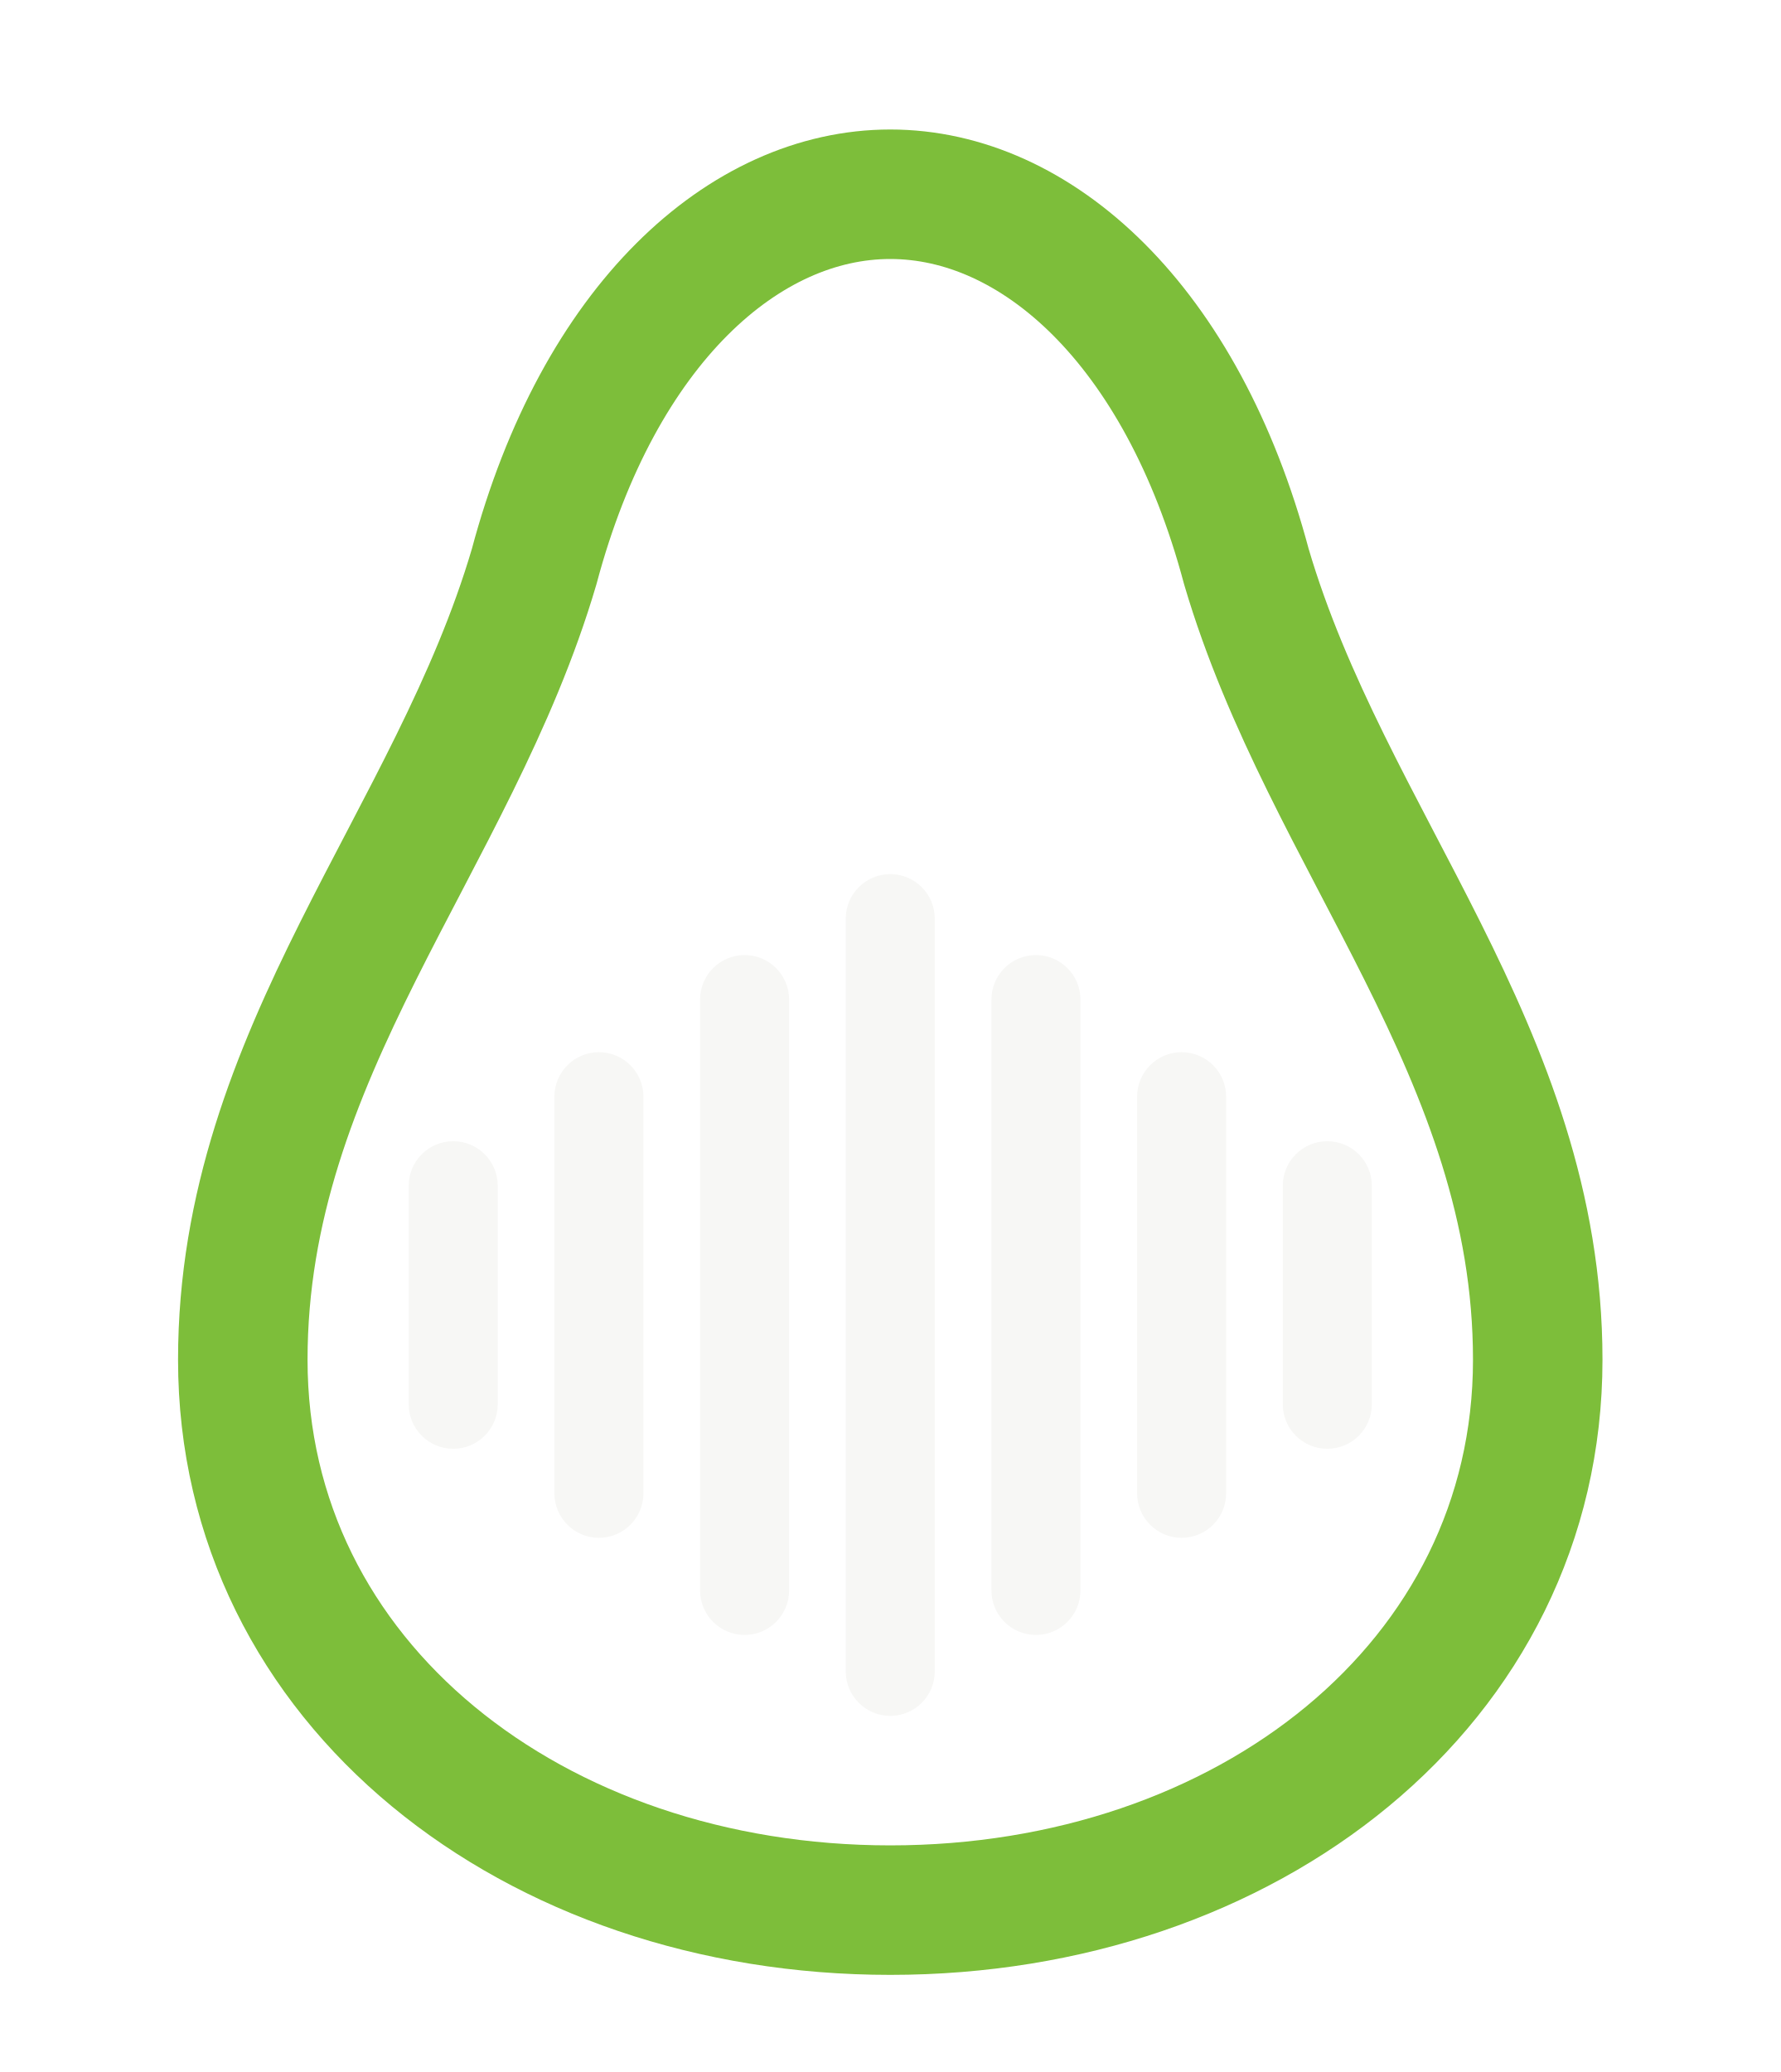
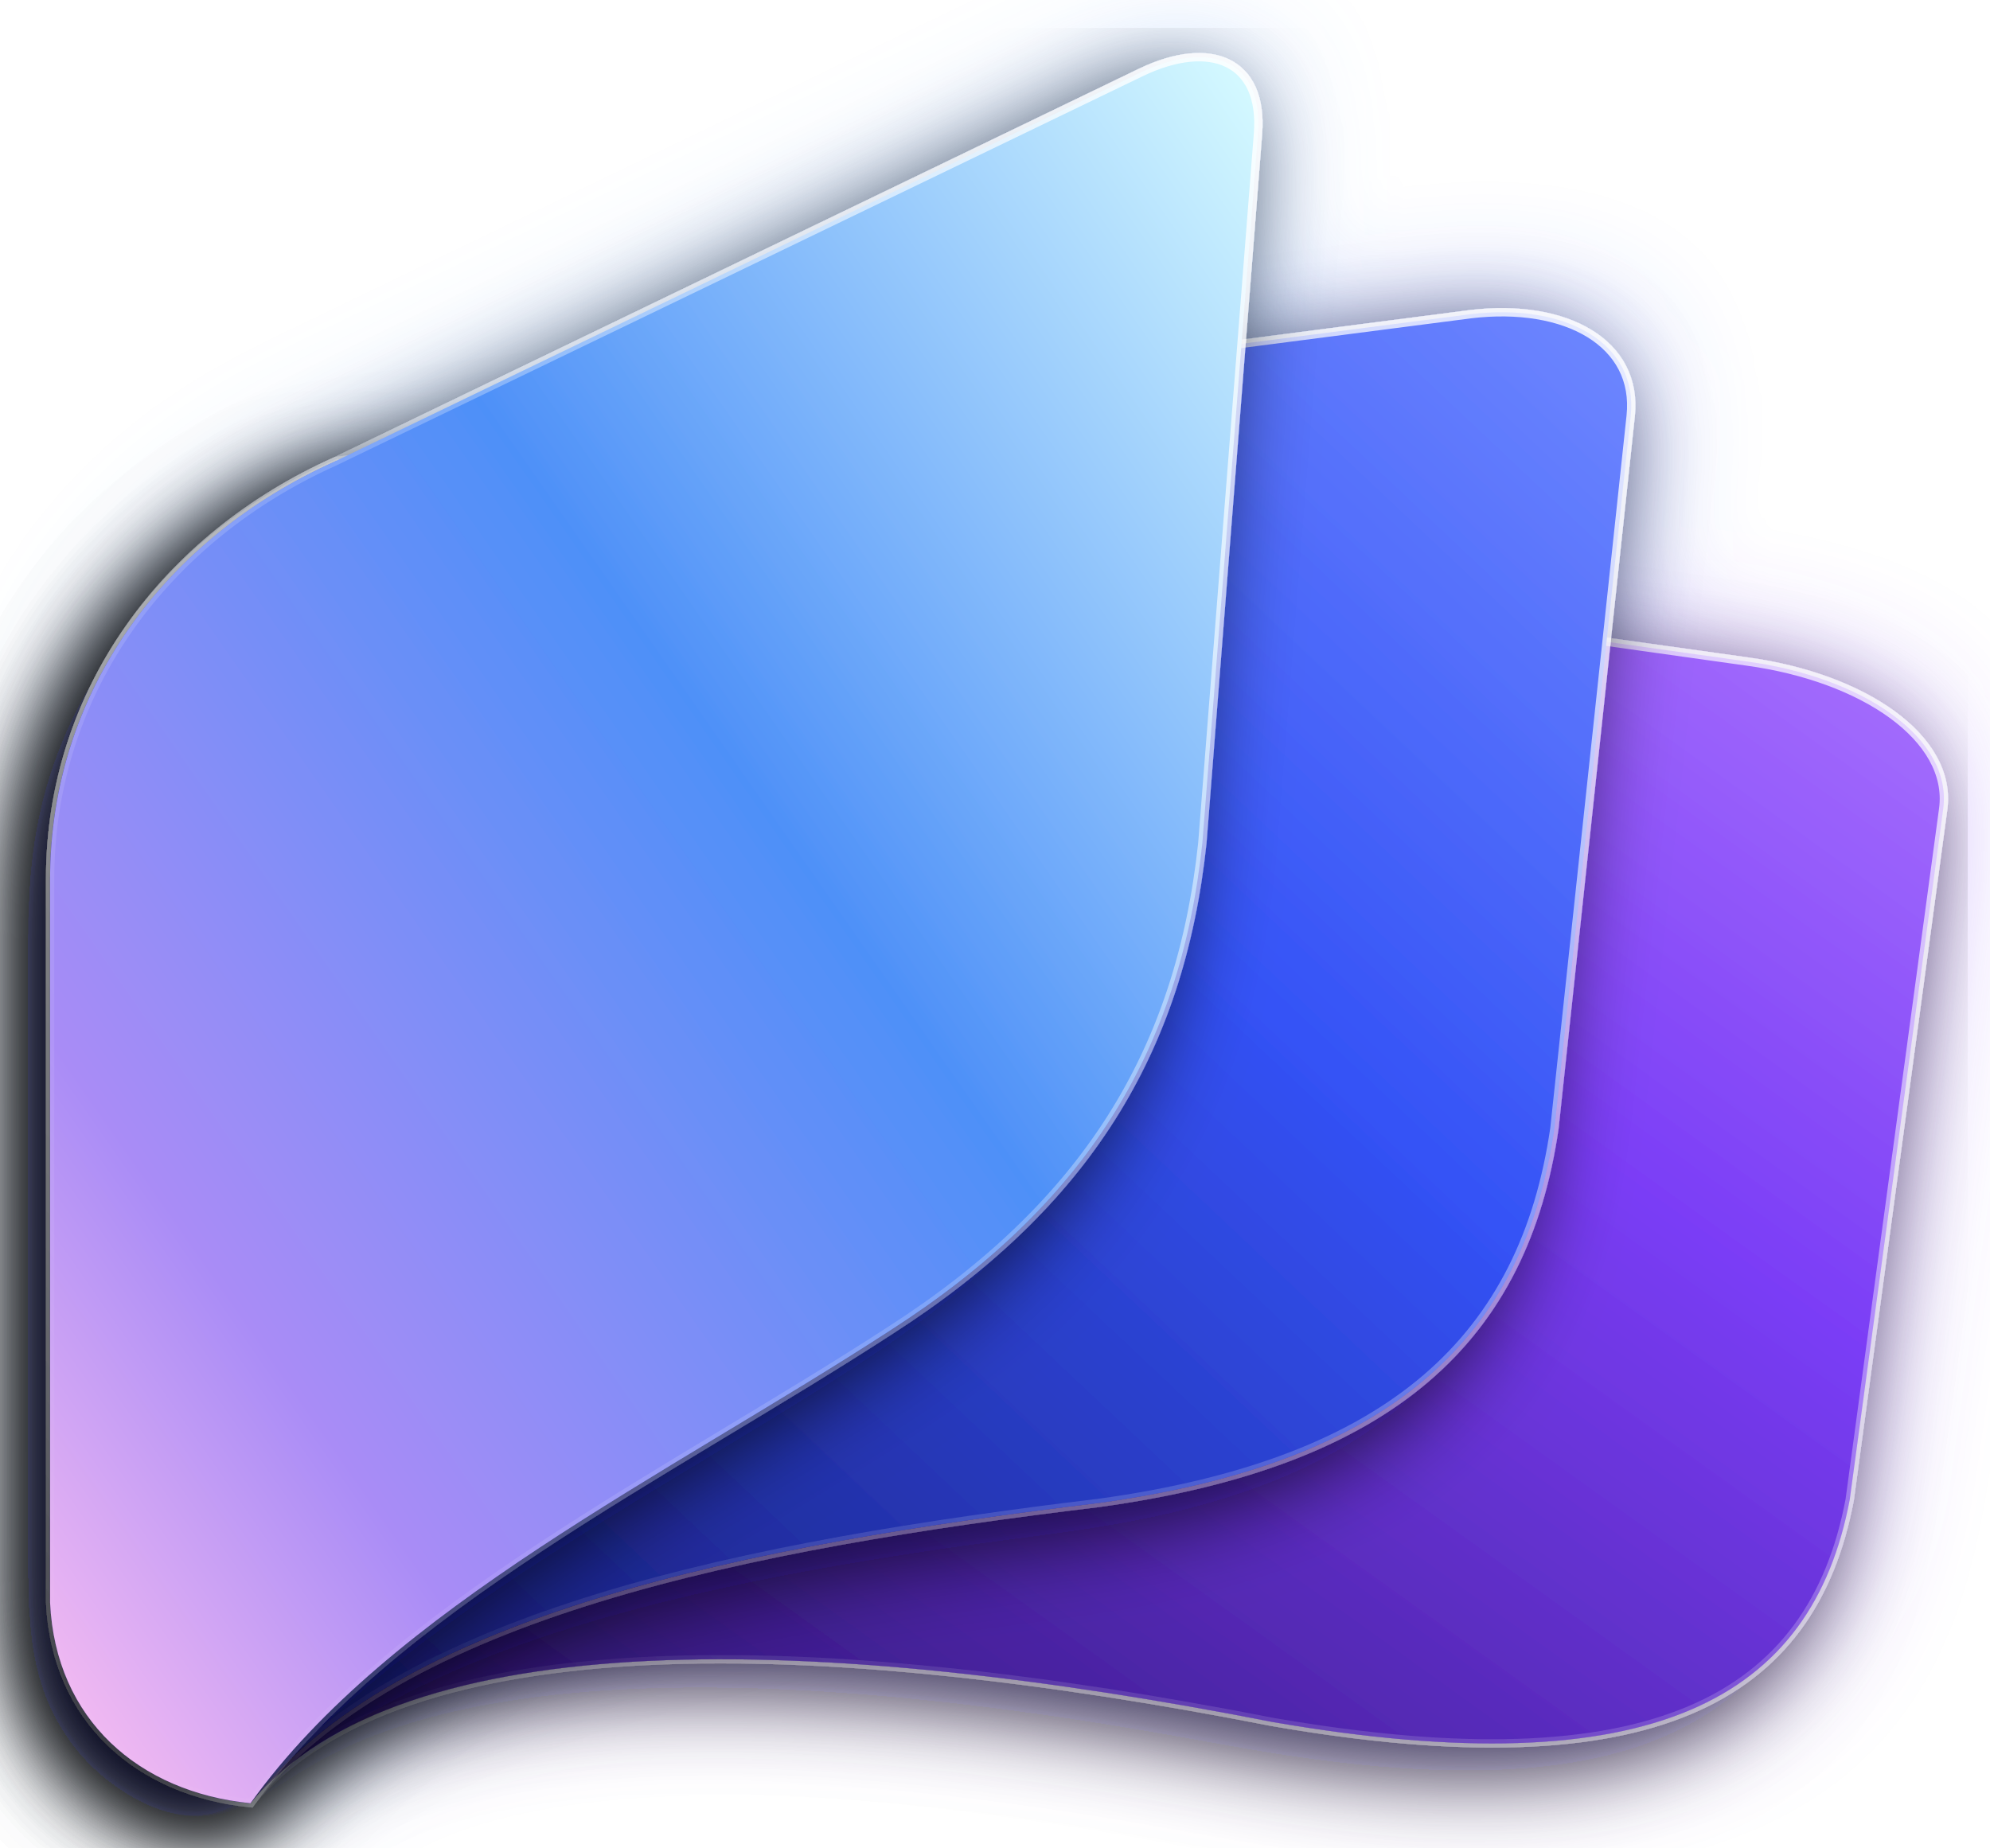
- <svg xmlns="http://www.w3.org/2000/svg" viewBox="0 0 220 256" fill="none" role="img" aria-label="Jotva">
-   <path d="M110 24 C 92 24 74 40 66 70 C 56 104 30 130 30 168 C 30 208 66 236 110 236 C 154 236 190 208 190 168 C 190 130 164 104 154 70 C 146 40 128 24 110 24 Z" fill="none" stroke="#7DBE3A" stroke-width="16" stroke-linejoin="round" stroke-linecap="round" />
-   <g fill="#F7F7F5">
-     <rect x="50.5" y="141" width="11" height="38" rx="5.5" />
-     <rect x="68.5" y="130" width="11" height="60" rx="5.5" />
-     <rect x="86.5" y="118" width="11" height="84" rx="5.5" />
-     <rect x="104.5" y="108" width="11" height="104" rx="5.5" />
-     <rect x="122.5" y="118" width="11" height="84" rx="5.5" />
-     <rect x="140.5" y="130" width="11" height="60" rx="5.5" />
-     <rect x="158.5" y="141" width="11" height="38" rx="5.5" />
+ <svg xmlns="http://www.w3.org/2000/svg" viewBox="-90 -648 715 664" role="img" aria-label="Jotva">
+   <defs>
+     <linearGradient id="f" x1="1" y1="0" x2="0" y2="1">
+       <stop offset="0" stop-color="#d8fcff" />
+       <stop offset=".42" stop-color="#4e90f8" />
+       <stop offset=".78" stop-color="#a98cf6" />
+       <stop offset="1" stop-color="#ffc2f1" />
+     </linearGradient>
+     <linearGradient id="m" x1="1" y1="0" x2="0" y2="1">
+       <stop offset="0" stop-color="#6f88ff" />
+       <stop offset=".35" stop-color="#3452f6" />
+       <stop offset="1" stop-color="#110d55" />
+     </linearGradient>
+     <linearGradient id="b" x1="1" y1="0" x2="0" y2="1">
+       <stop offset="0" stop-color="#b27dff" />
+       <stop offset=".35" stop-color="#7a3df6" />
+       <stop offset="1" stop-color="#1b0b52" />
+     </linearGradient>
+     <linearGradient id="rim" x1="1" y1="0" x2="0" y2="1">
+       <stop offset="0" stop-color="#fff" stop-opacity=".85" />
+       <stop offset=".5" stop-color="#fff" stop-opacity=".18" />
+       <stop offset="1" stop-color="#fff" stop-opacity="0" />
+     </linearGradient>
+     <filter id="sh" x="-30%" y="-30%" width="160%" height="160%">
+       <feDropShadow dx="-8" dy="10" stdDeviation="16" flood-color="#03021a" flood-opacity="0.75" />
+     </filter>
+     <filter id="bloom" x="-40%" y="-40%" width="180%" height="180%">
+       <feGaussianBlur stdDeviation="22" />
+     </filter>
+   </defs>
+   <g filter="url(#bloom)" opacity=".45">
+     <path d="M0.0,0.0 C-40.0,-4.0 -70.0,-30.0 -72.0,-72.0 L-72.0,-332.0 C-72.0,-400.0 -30.0,-455.0 31.3,-481.5 L537.6,-410.3 C579.6,-404.6 611.5,-382.7 608.2,-357.4 L574.6,-109.1 C561.1,-37.6 504.0,-5.5 367.2,-29.2 C205.8,-60.9 54.2,-65.8 0.0,0.0 Z" fill="#7a3df6" />
+     <path d="M0.0,0.0 C-40.0,-4.0 -70.0,-30.0 -72.0,-72.0 L-72.0,-332.0 C-72.0,-400.0 -30.0,-455.0 30.7,-482.3 L438.4,-535.1 C472.7,-539.2 498.7,-524.7 495.9,-498.5 L468.5,-242.5 C457.6,-167.9 411.0,-122.5 304.7,-107.9 C180.3,-92.9 52.3,-68.2 0.0,0.0 Z" fill="#3452f6" />
+     <path d="M0.0,0.0 C-40.0,-4.0 -70.0,-30.0 -72.0,-72.0 L-72.0,-332.0 C-72.0,-400.0 -30.0,-455.0 30.0,-482.0 L320.0,-622.0 C345.0,-634.0 364.0,-626.0 362.0,-600.0 L342.0,-345.0 C334.0,-270.0 300.0,-215.0 230.0,-170.0 C150.0,-118.0 50.0,-70.0 0.0,0.0 Z" fill="#4e90f8" />
  </g>
+   <path d="M0.0,0.0 C-40.0,-4.0 -70.0,-30.0 -72.0,-72.0 L-72.0,-332.0 C-72.0,-400.0 -30.0,-455.0 31.3,-481.5 L537.6,-410.3 C579.6,-404.6 611.5,-382.7 608.2,-357.4 L574.6,-109.1 C561.1,-37.6 504.0,-5.5 367.2,-29.2 C205.8,-60.9 54.2,-65.8 0.0,0.0 Z" fill="url(#b)" stroke="url(#rim)" stroke-width="3" filter="url(#sh)" />
+   <path d="M0.0,0.0 C-40.0,-4.0 -70.0,-30.0 -72.0,-72.0 L-72.0,-332.0 C-72.0,-400.0 -30.0,-455.0 30.7,-482.3 L438.4,-535.1 C472.7,-539.2 498.7,-524.7 495.9,-498.5 L468.5,-242.5 C457.6,-167.9 411.0,-122.5 304.7,-107.9 C180.3,-92.9 52.3,-68.2 0.0,0.0 Z" fill="url(#m)" stroke="url(#rim)" stroke-width="3" filter="url(#sh)" />
+   <path d="M0.0,0.0 C-40.0,-4.0 -70.0,-30.0 -72.0,-72.0 L-72.0,-332.0 C-72.0,-400.0 -30.0,-455.0 30.0,-482.0 L320.0,-622.0 C345.0,-634.0 364.0,-626.0 362.0,-600.0 L342.0,-345.0 C334.0,-270.0 300.0,-215.0 230.0,-170.0 C150.0,-118.0 50.0,-70.0 0.0,0.0 Z" fill="url(#f)" stroke="url(#rim)" stroke-width="3" filter="url(#sh)" />
</svg>
